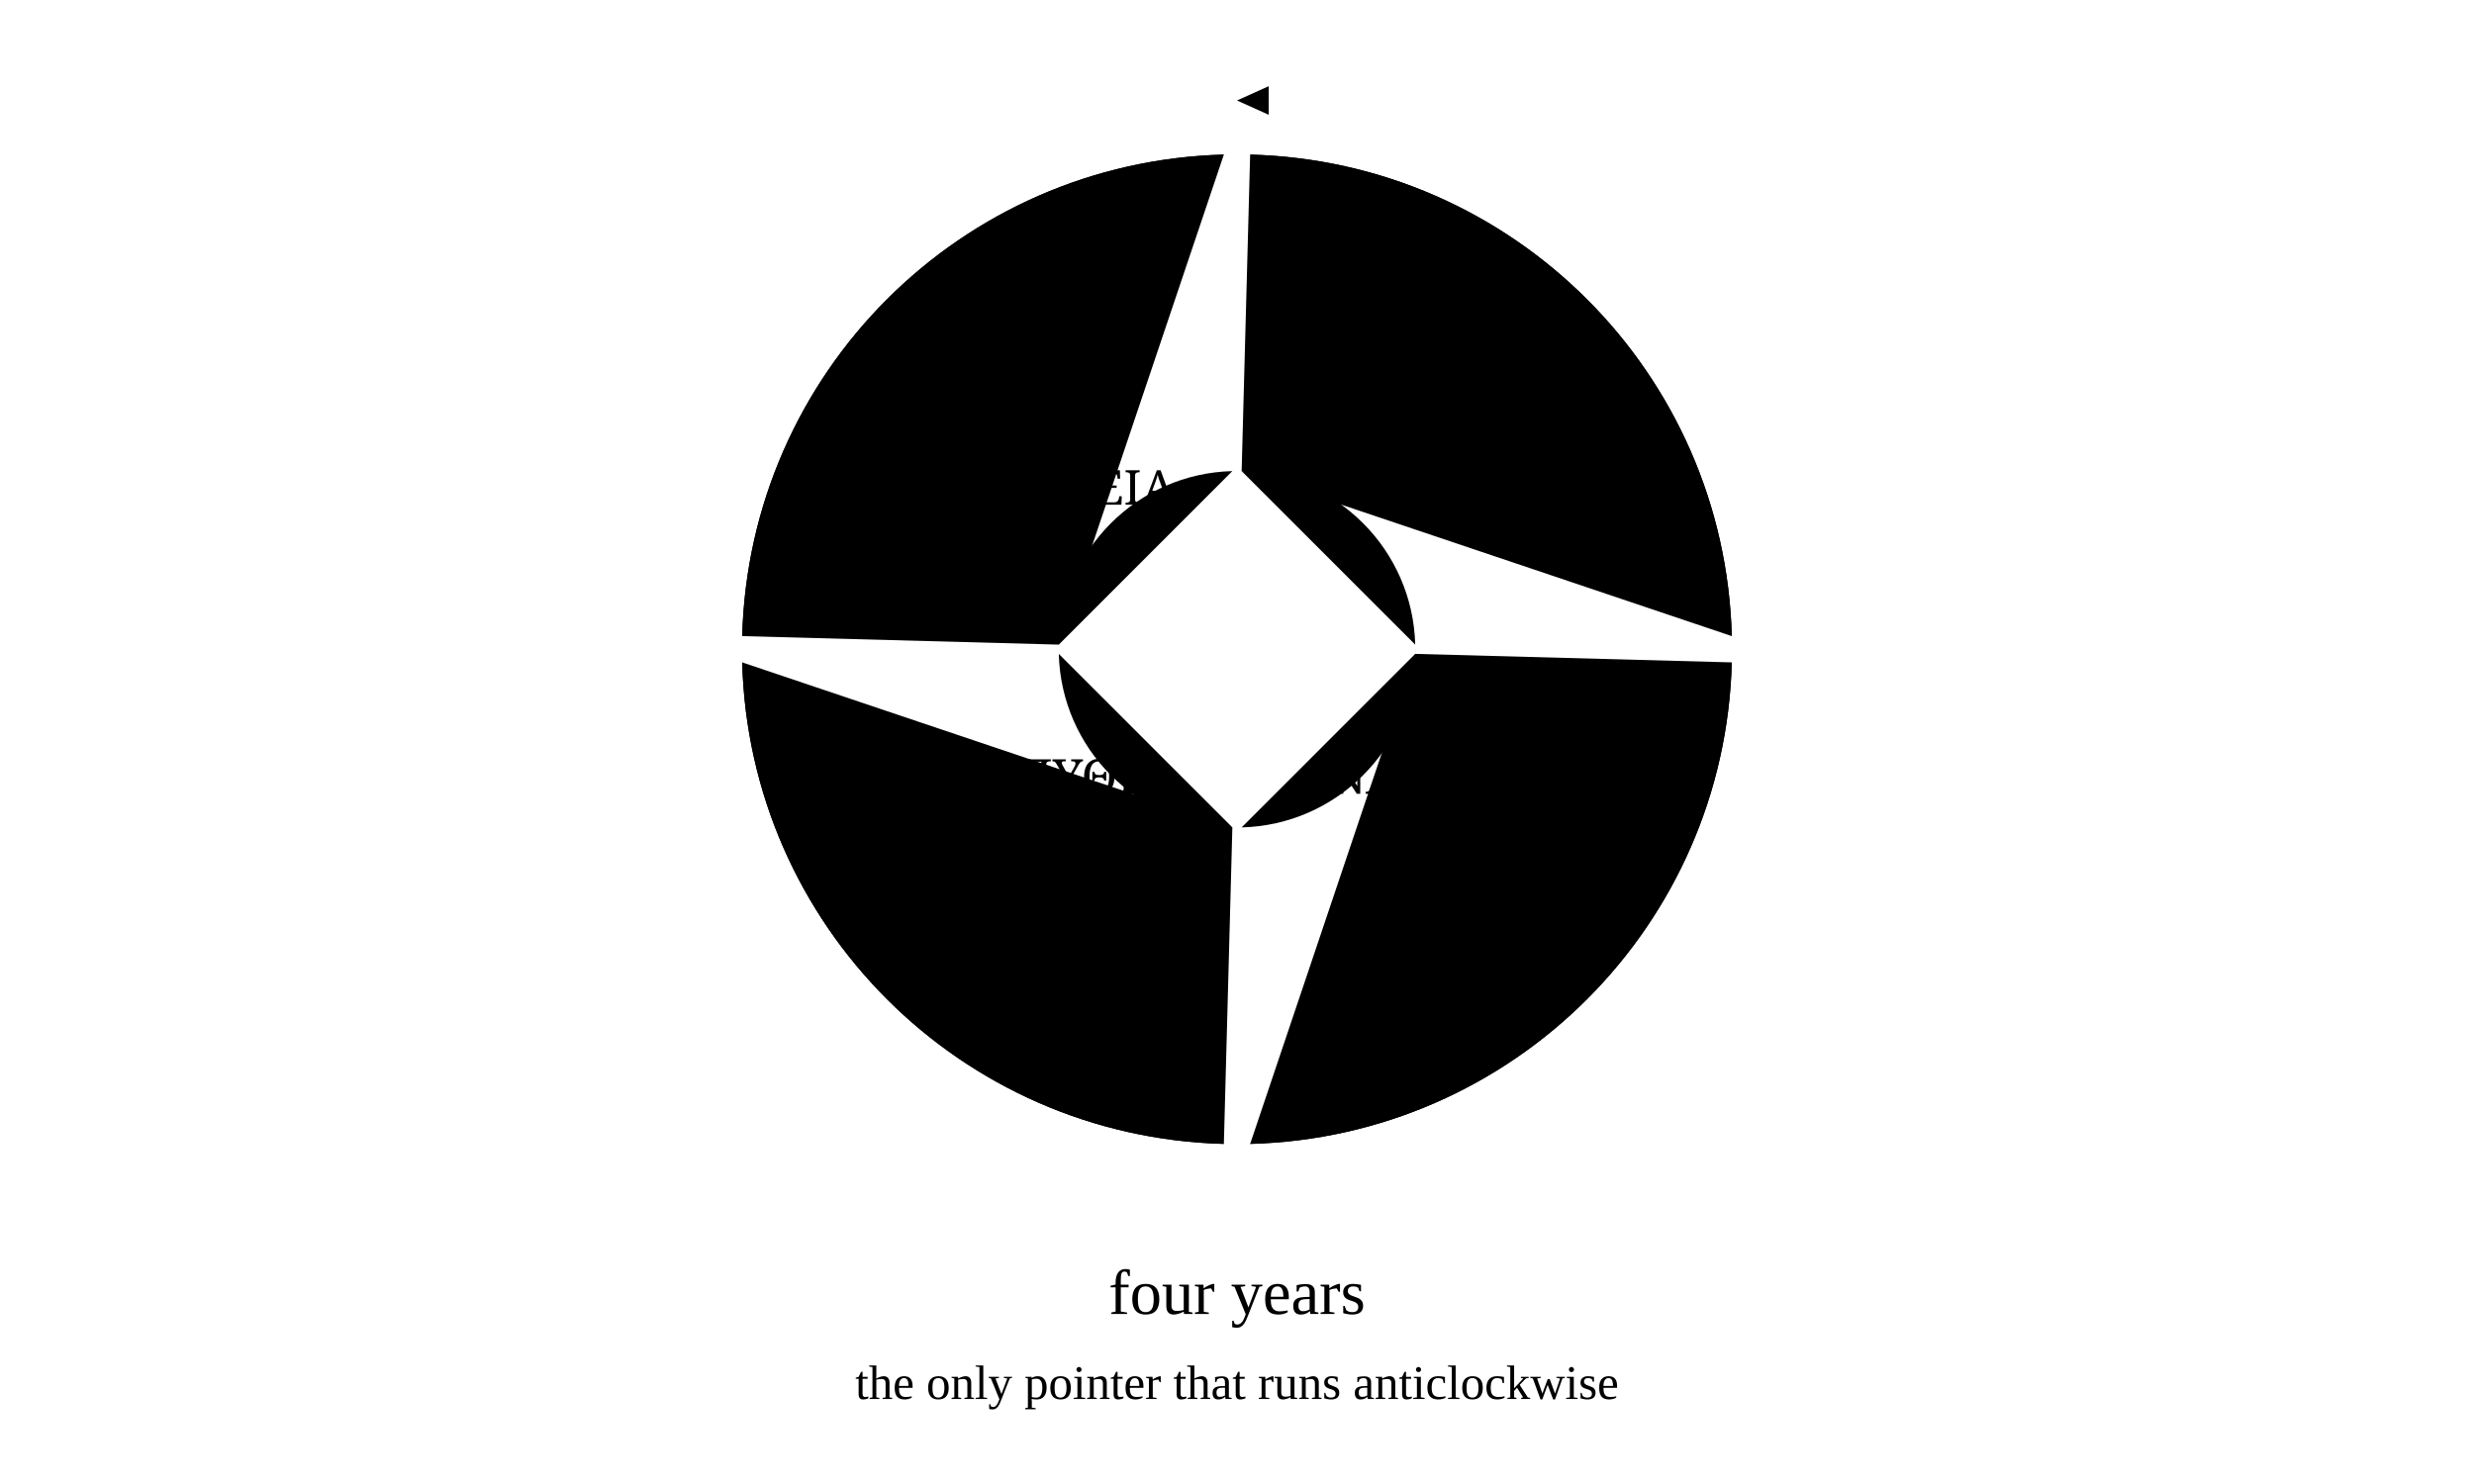
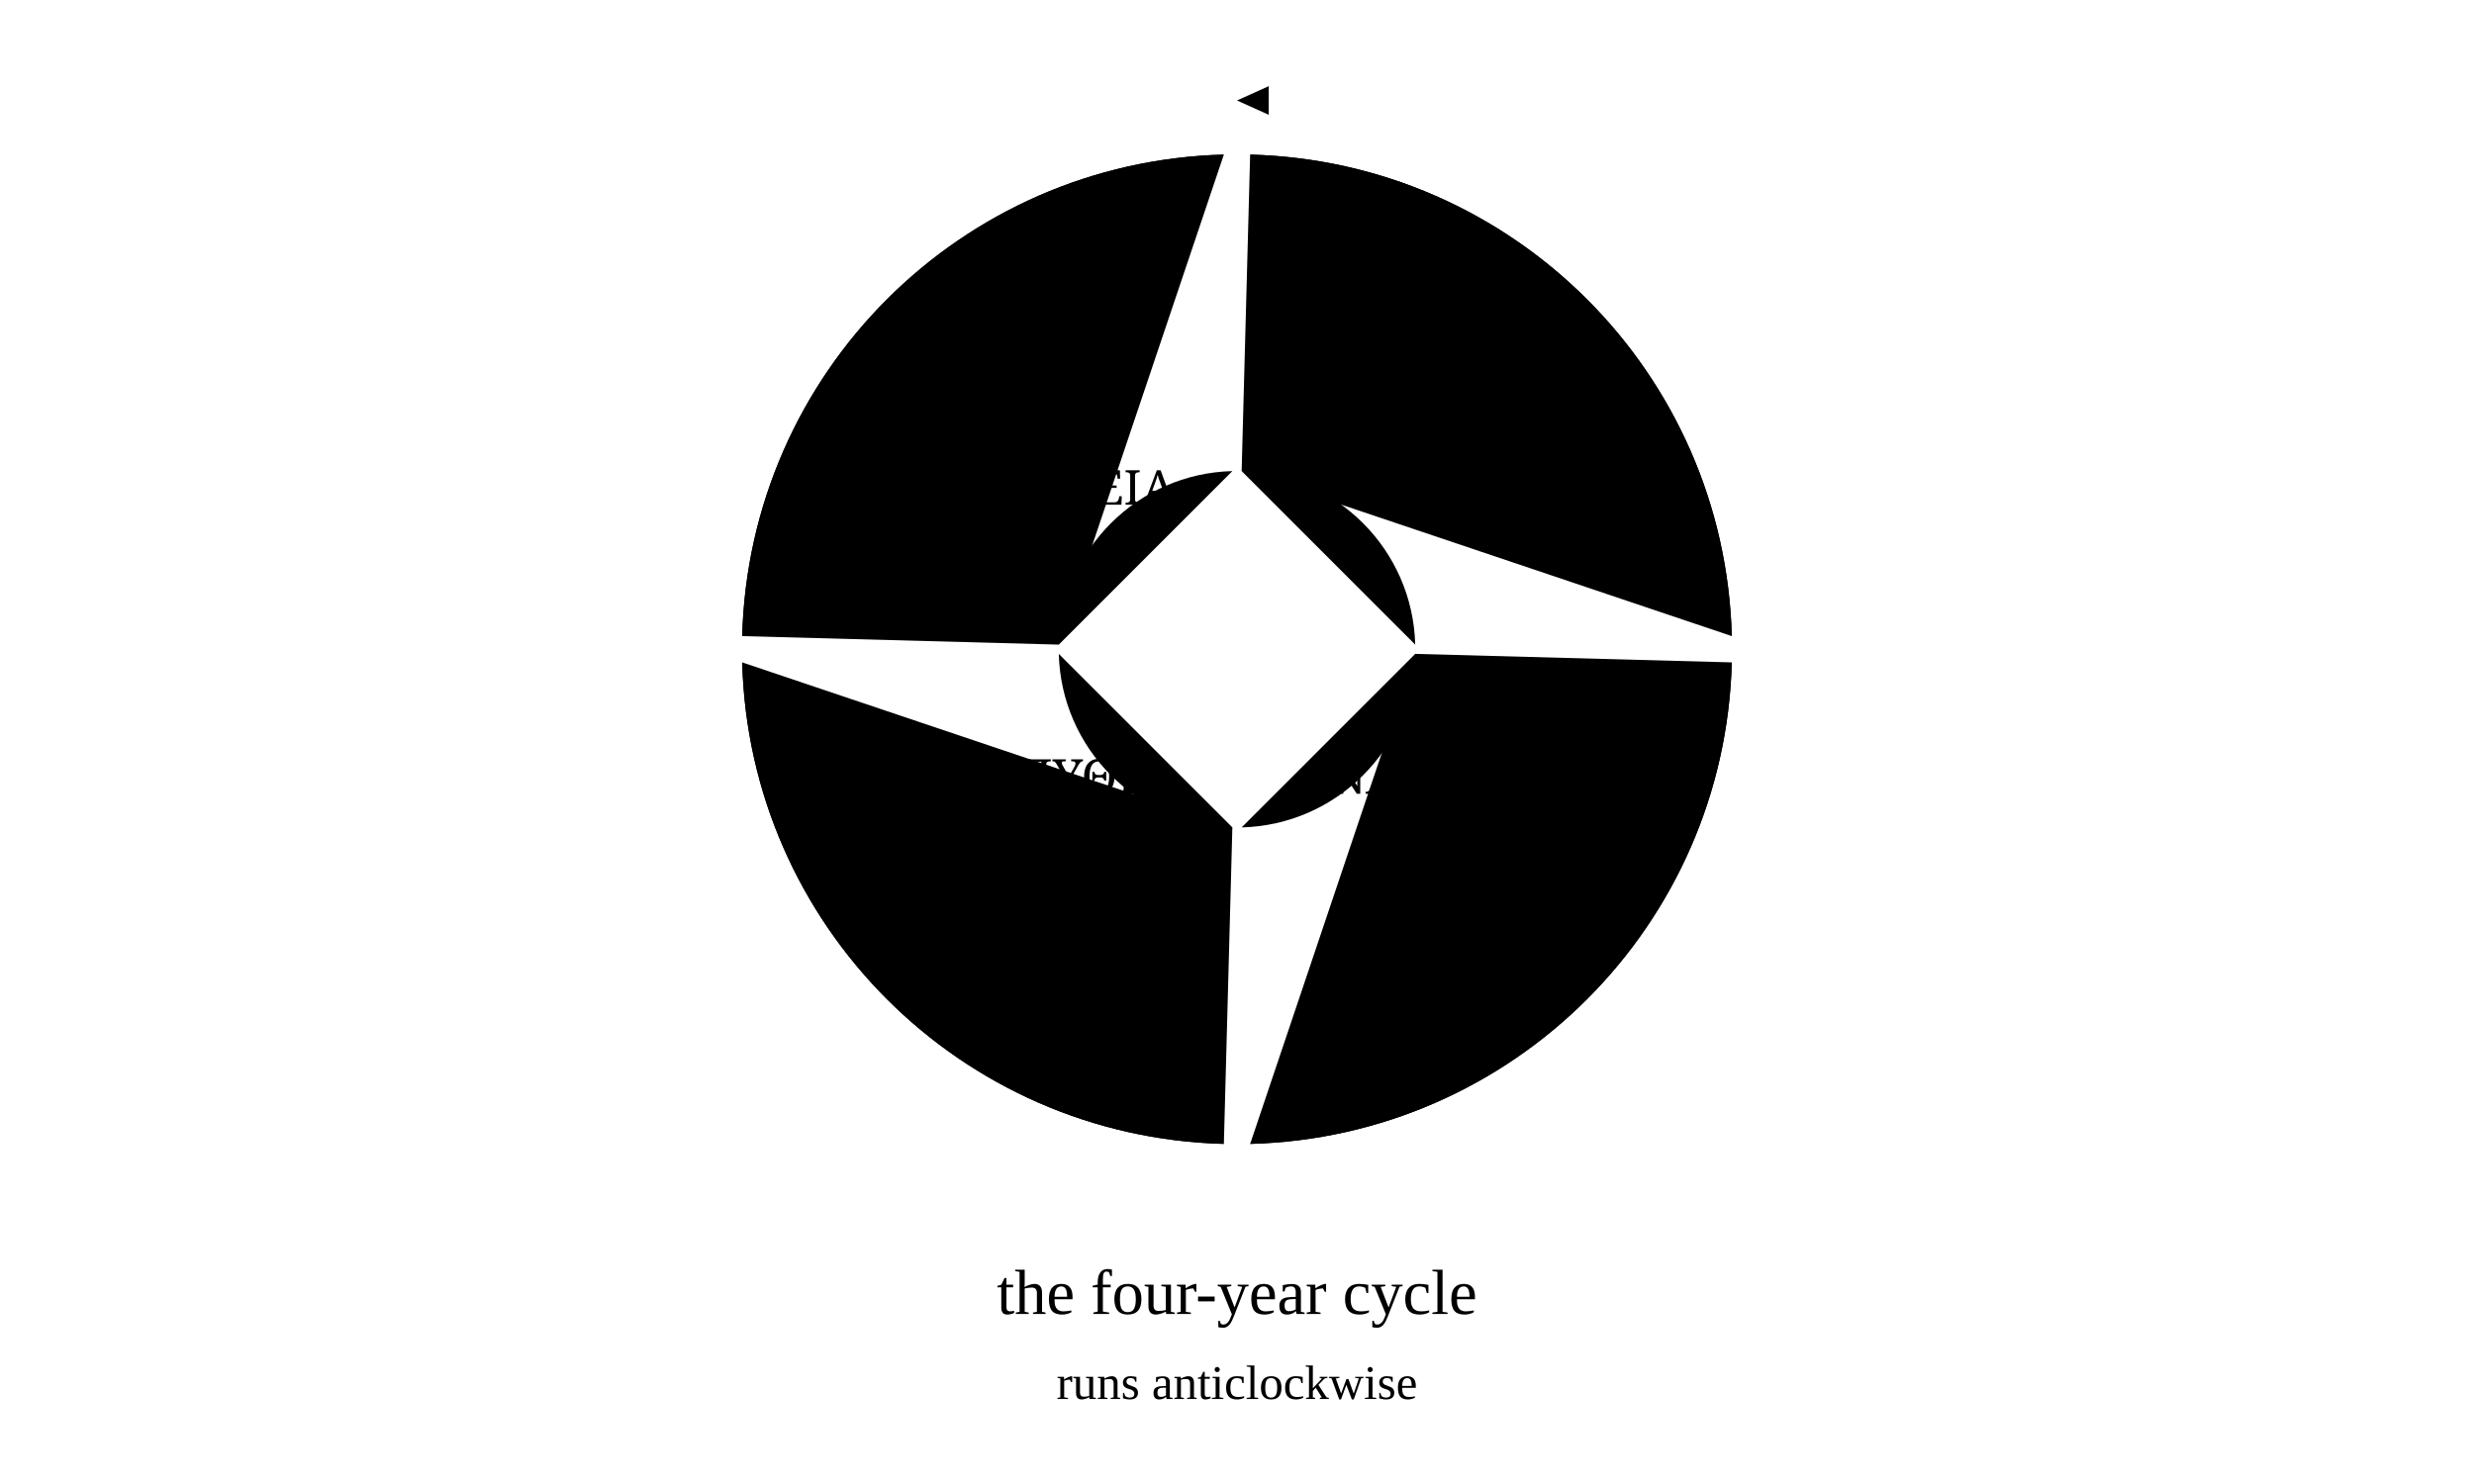
<svg xmlns="http://www.w3.org/2000/svg" viewBox="0 0 640 384" class="games-plate games-wide" role="img" focusable="false" aria-labelledby="games-wide-title">
  <g class="games-dial">
    <path class="gd-sector" d="M323.4 40.0 A128.0 128.0 0 0 1 448.0 164.6 L321.2 121.9 Z" />
    <path class="gd-arc" d="M323.4 40.0 A128.0 128.0 0 0 1 448.0 164.6" />
    <path class="gd-arc" d="M321.2 121.9 A46.1 46.1 0 0 1 366.1 166.8" />
    <path class="gd-spoke" d="M321.2 121.9 L323.4 40.0" />
    <text class="gd-ordinal" x="391.8" y="96.2" font-size="16.5" font-family="GFS Didot, Georgia, serif" text-anchor="middle">LΑ</text>
    <text class="gd-name" x="374.6" y="113.4" font-size="12.5" font-family="GFS Didot, Georgia, serif" text-anchor="middle">ΙΣΘΜΙΑ</text>
    <text class="gd-name" x="357.4" y="130.6" font-size="12.5" font-family="GFS Didot, Georgia, serif" text-anchor="middle">ΟΛΥΜΠΙΑ</text>
    <path class="gd-sector" d="M448.0 171.4 A128.0 128.0 0 0 1 323.4 296.0 L366.1 169.2 Z" />
    <path class="gd-arc" d="M448.0 171.4 A128.0 128.0 0 0 1 323.4 296.0" />
    <path class="gd-arc" d="M366.1 169.2 A46.1 46.1 0 0 1 321.2 214.1" />
    <path class="gd-spoke" d="M366.1 169.2 L448.0 171.4" />
    <text class="gd-ordinal" x="391.8" y="239.8" font-size="16.5" font-family="GFS Didot, Georgia, serif" text-anchor="middle">LΒ</text>
    <text class="gd-name" x="374.6" y="222.6" font-size="12.5" font-family="GFS Didot, Georgia, serif" text-anchor="middle">ΝΕΜΕΑ</text>
    <text class="gd-name" x="357.4" y="205.4" font-size="12.5" font-family="GFS Didot, Georgia, serif" text-anchor="middle">ΝΑΑ</text>
    <path class="gd-sector" d="M316.6 296.0 A128.0 128.0 0 0 1 192.0 171.4 L318.8 214.1 Z" />
    <path class="gd-arc" d="M316.6 296.0 A128.0 128.0 0 0 1 192.0 171.4" />
    <path class="gd-arc" d="M318.8 214.1 A46.1 46.1 0 0 1 273.9 169.2" />
    <path class="gd-spoke" d="M318.8 214.1 L316.6 296.0" />
    <text class="gd-ordinal" x="248.2" y="239.8" font-size="16.5" font-family="GFS Didot, Georgia, serif" text-anchor="middle">LΓ</text>
    <text class="gd-name" x="265.4" y="222.6" font-size="12.5" font-family="GFS Didot, Georgia, serif" text-anchor="middle">ΙΣΘΜΙΑ</text>
    <text class="gd-name" x="282.6" y="205.4" font-size="12.5" font-family="GFS Didot, Georgia, serif" text-anchor="middle">ΠΥΘΙΑ</text>
    <path class="gd-sector" d="M192.0 164.6 A128.0 128.0 0 0 1 316.6 40.0 L273.9 166.8 Z" />
    <path class="gd-arc" d="M192.0 164.6 A128.0 128.0 0 0 1 316.6 40.0" />
    <path class="gd-arc" d="M273.9 166.8 A46.1 46.1 0 0 1 318.8 121.9" />
    <path class="gd-spoke" d="M273.9 166.8 L192.0 164.6" />
    <text class="gd-ordinal" x="248.2" y="96.2" font-size="16.5" font-family="GFS Didot, Georgia, serif" text-anchor="middle">LΔ</text>
    <text class="gd-name" x="265.4" y="113.4" font-size="12.5" font-family="GFS Didot, Georgia, serif" text-anchor="middle">ΝΕΜΕΑ</text>
    <text class="gd-name" x="282.6" y="130.6" font-size="12.5" font-family="GFS Didot, Georgia, serif" text-anchor="middle">ΑΛΙΕΙΑ</text>
    <path class="gd-spoke" d="M366.1 169.2 L448.0 171.4" />
    <path class="gd-spoke" d="M318.8 214.1 L316.6 296.0" />
    <path class="gd-spoke" d="M273.9 166.8 L192.0 164.6" />
  </g>
  <g class="gd-pointer">
    <path class="gd-shaft" d="M320.0 115.9 L320.0 26.0" />
    <path class="gd-arrow" d="M328.2 29.7 L320.0 26.0 L328.2 22.3" />
  </g>
-   <text class="games-count" x="320.0" y="340.0" font-size="16.5" text-anchor="middle">four years</text>
-   <text class="games-sub" x="320.0" y="362.0" font-size="12.5" text-anchor="middle">the only pointer that runs anticlockwise</text>
+   <text class="games-count" x="320.0" y="340.0" font-size="16.5" text-anchor="middle">the four-year cycle</text>
+   <text class="games-sub" x="320.0" y="362.0" font-size="12.5" text-anchor="middle">runs anticlockwise</text>
</svg>
